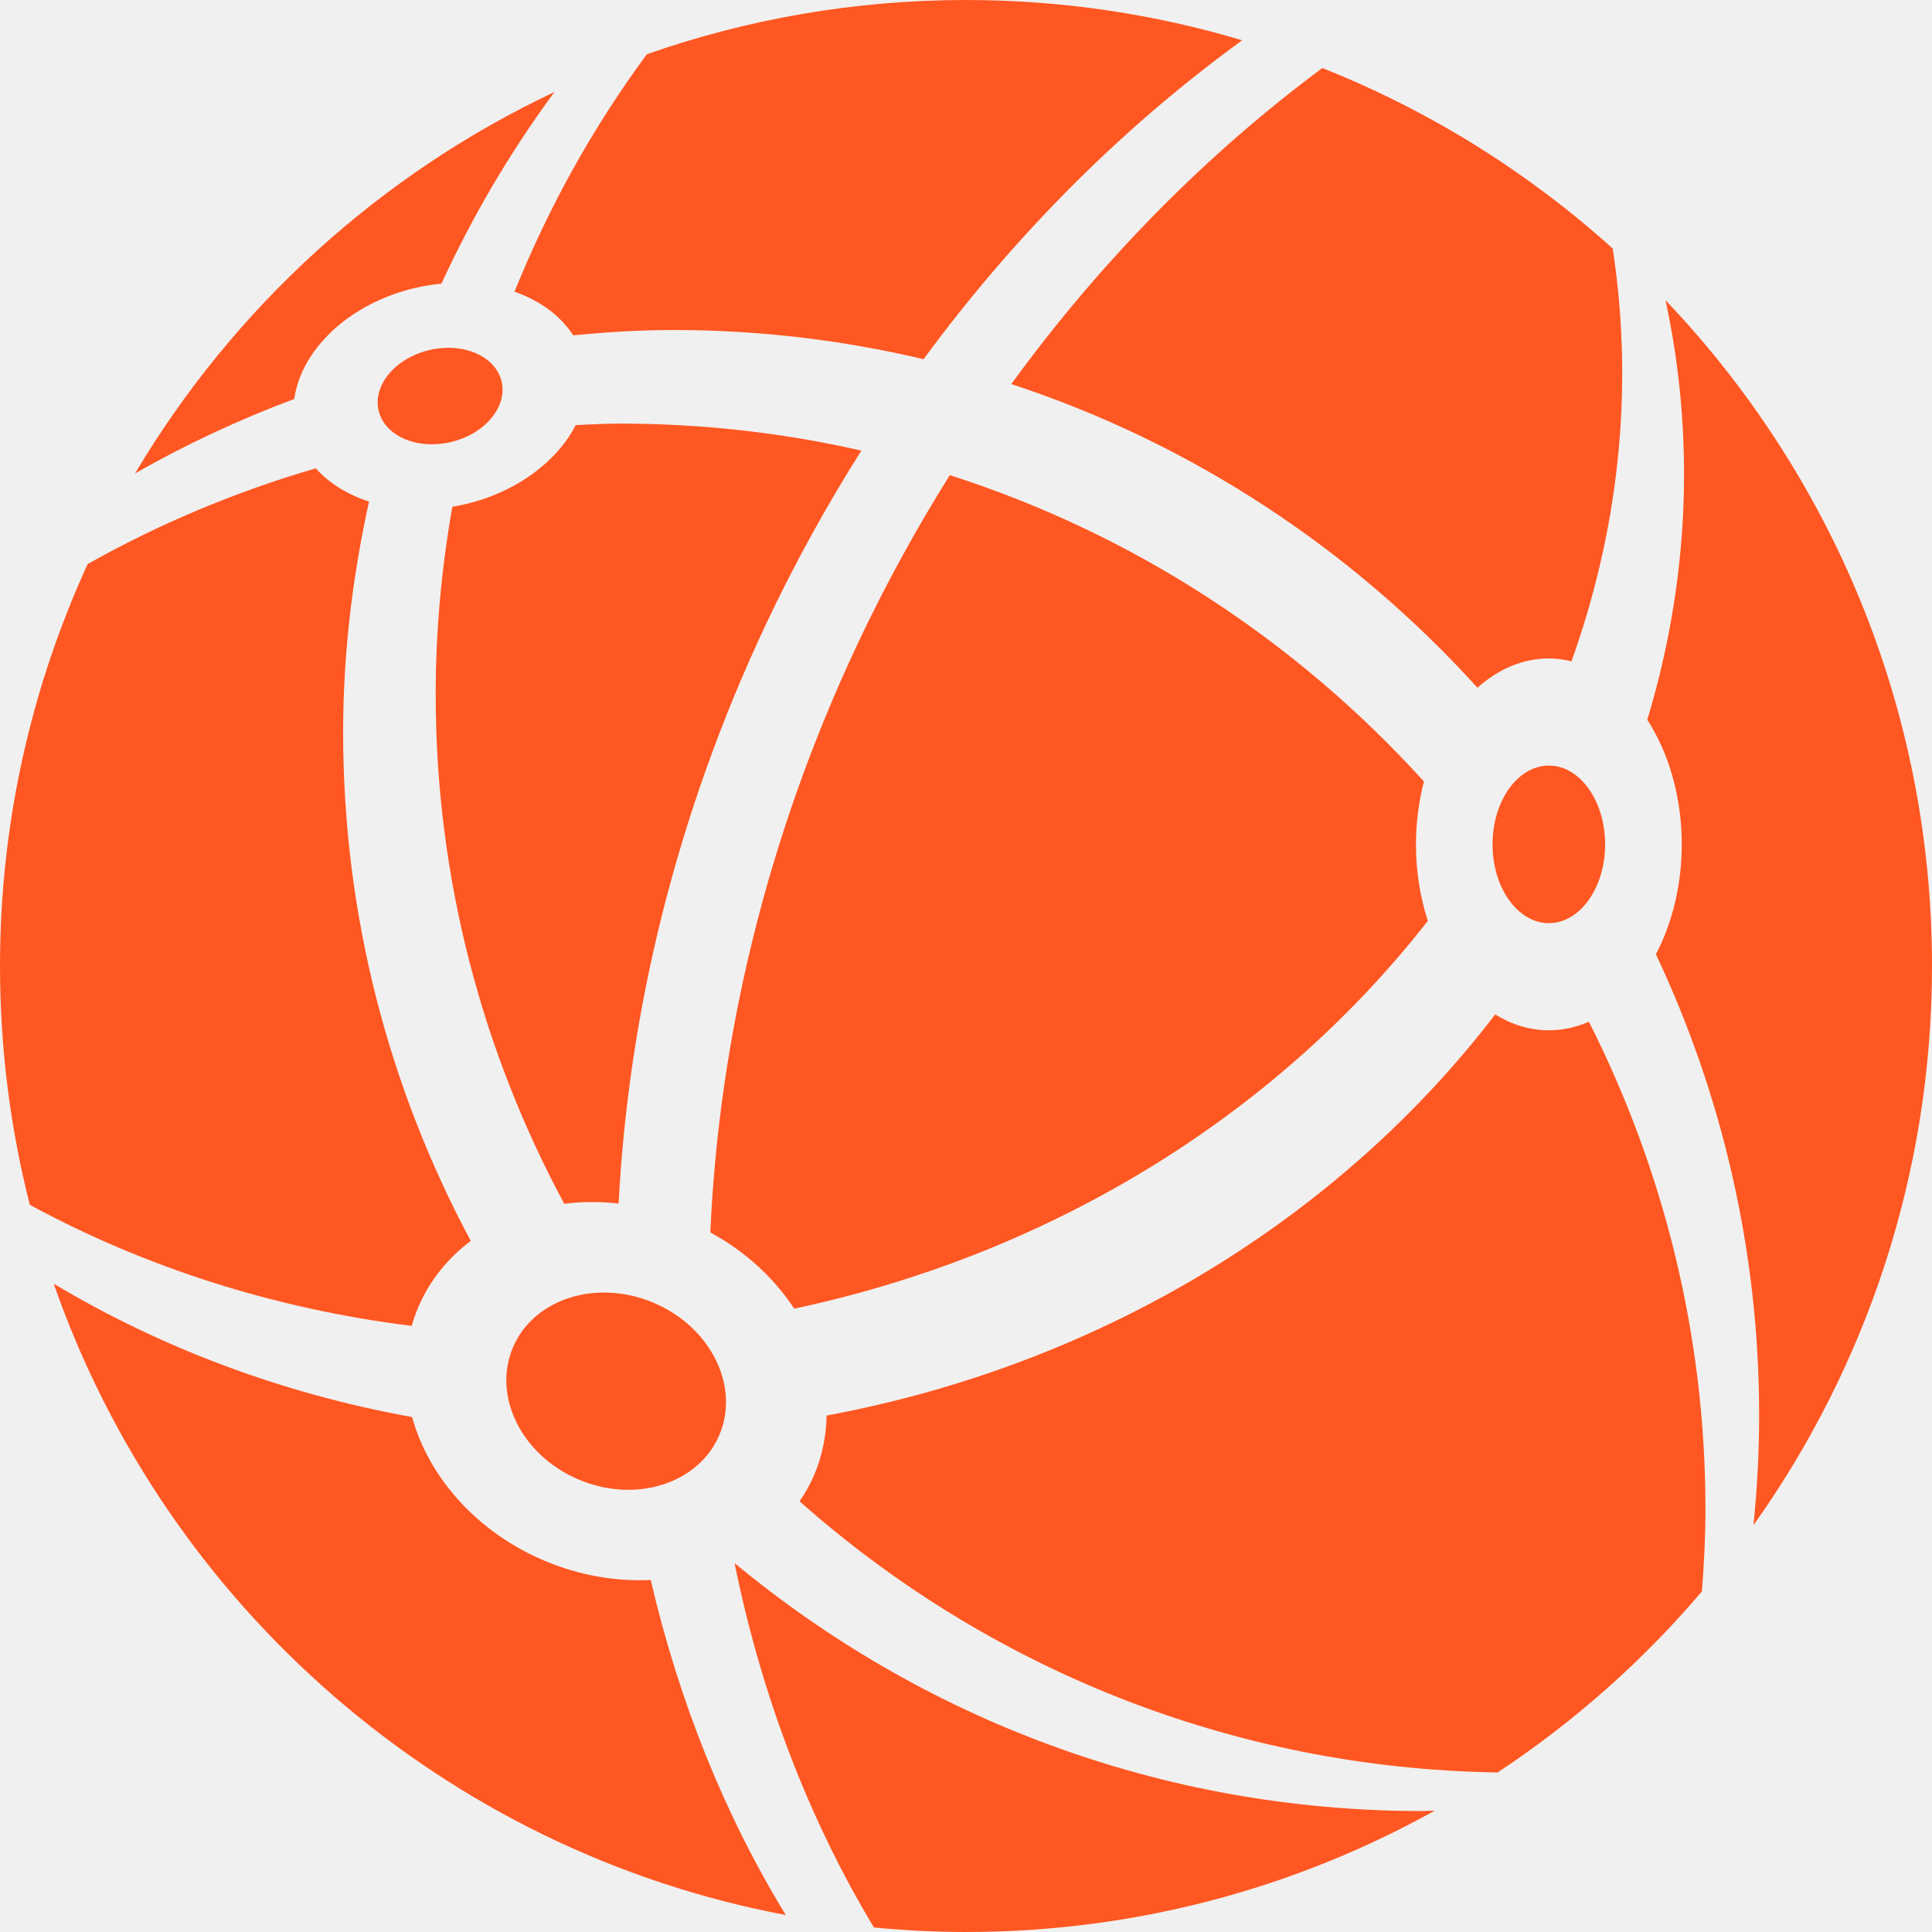
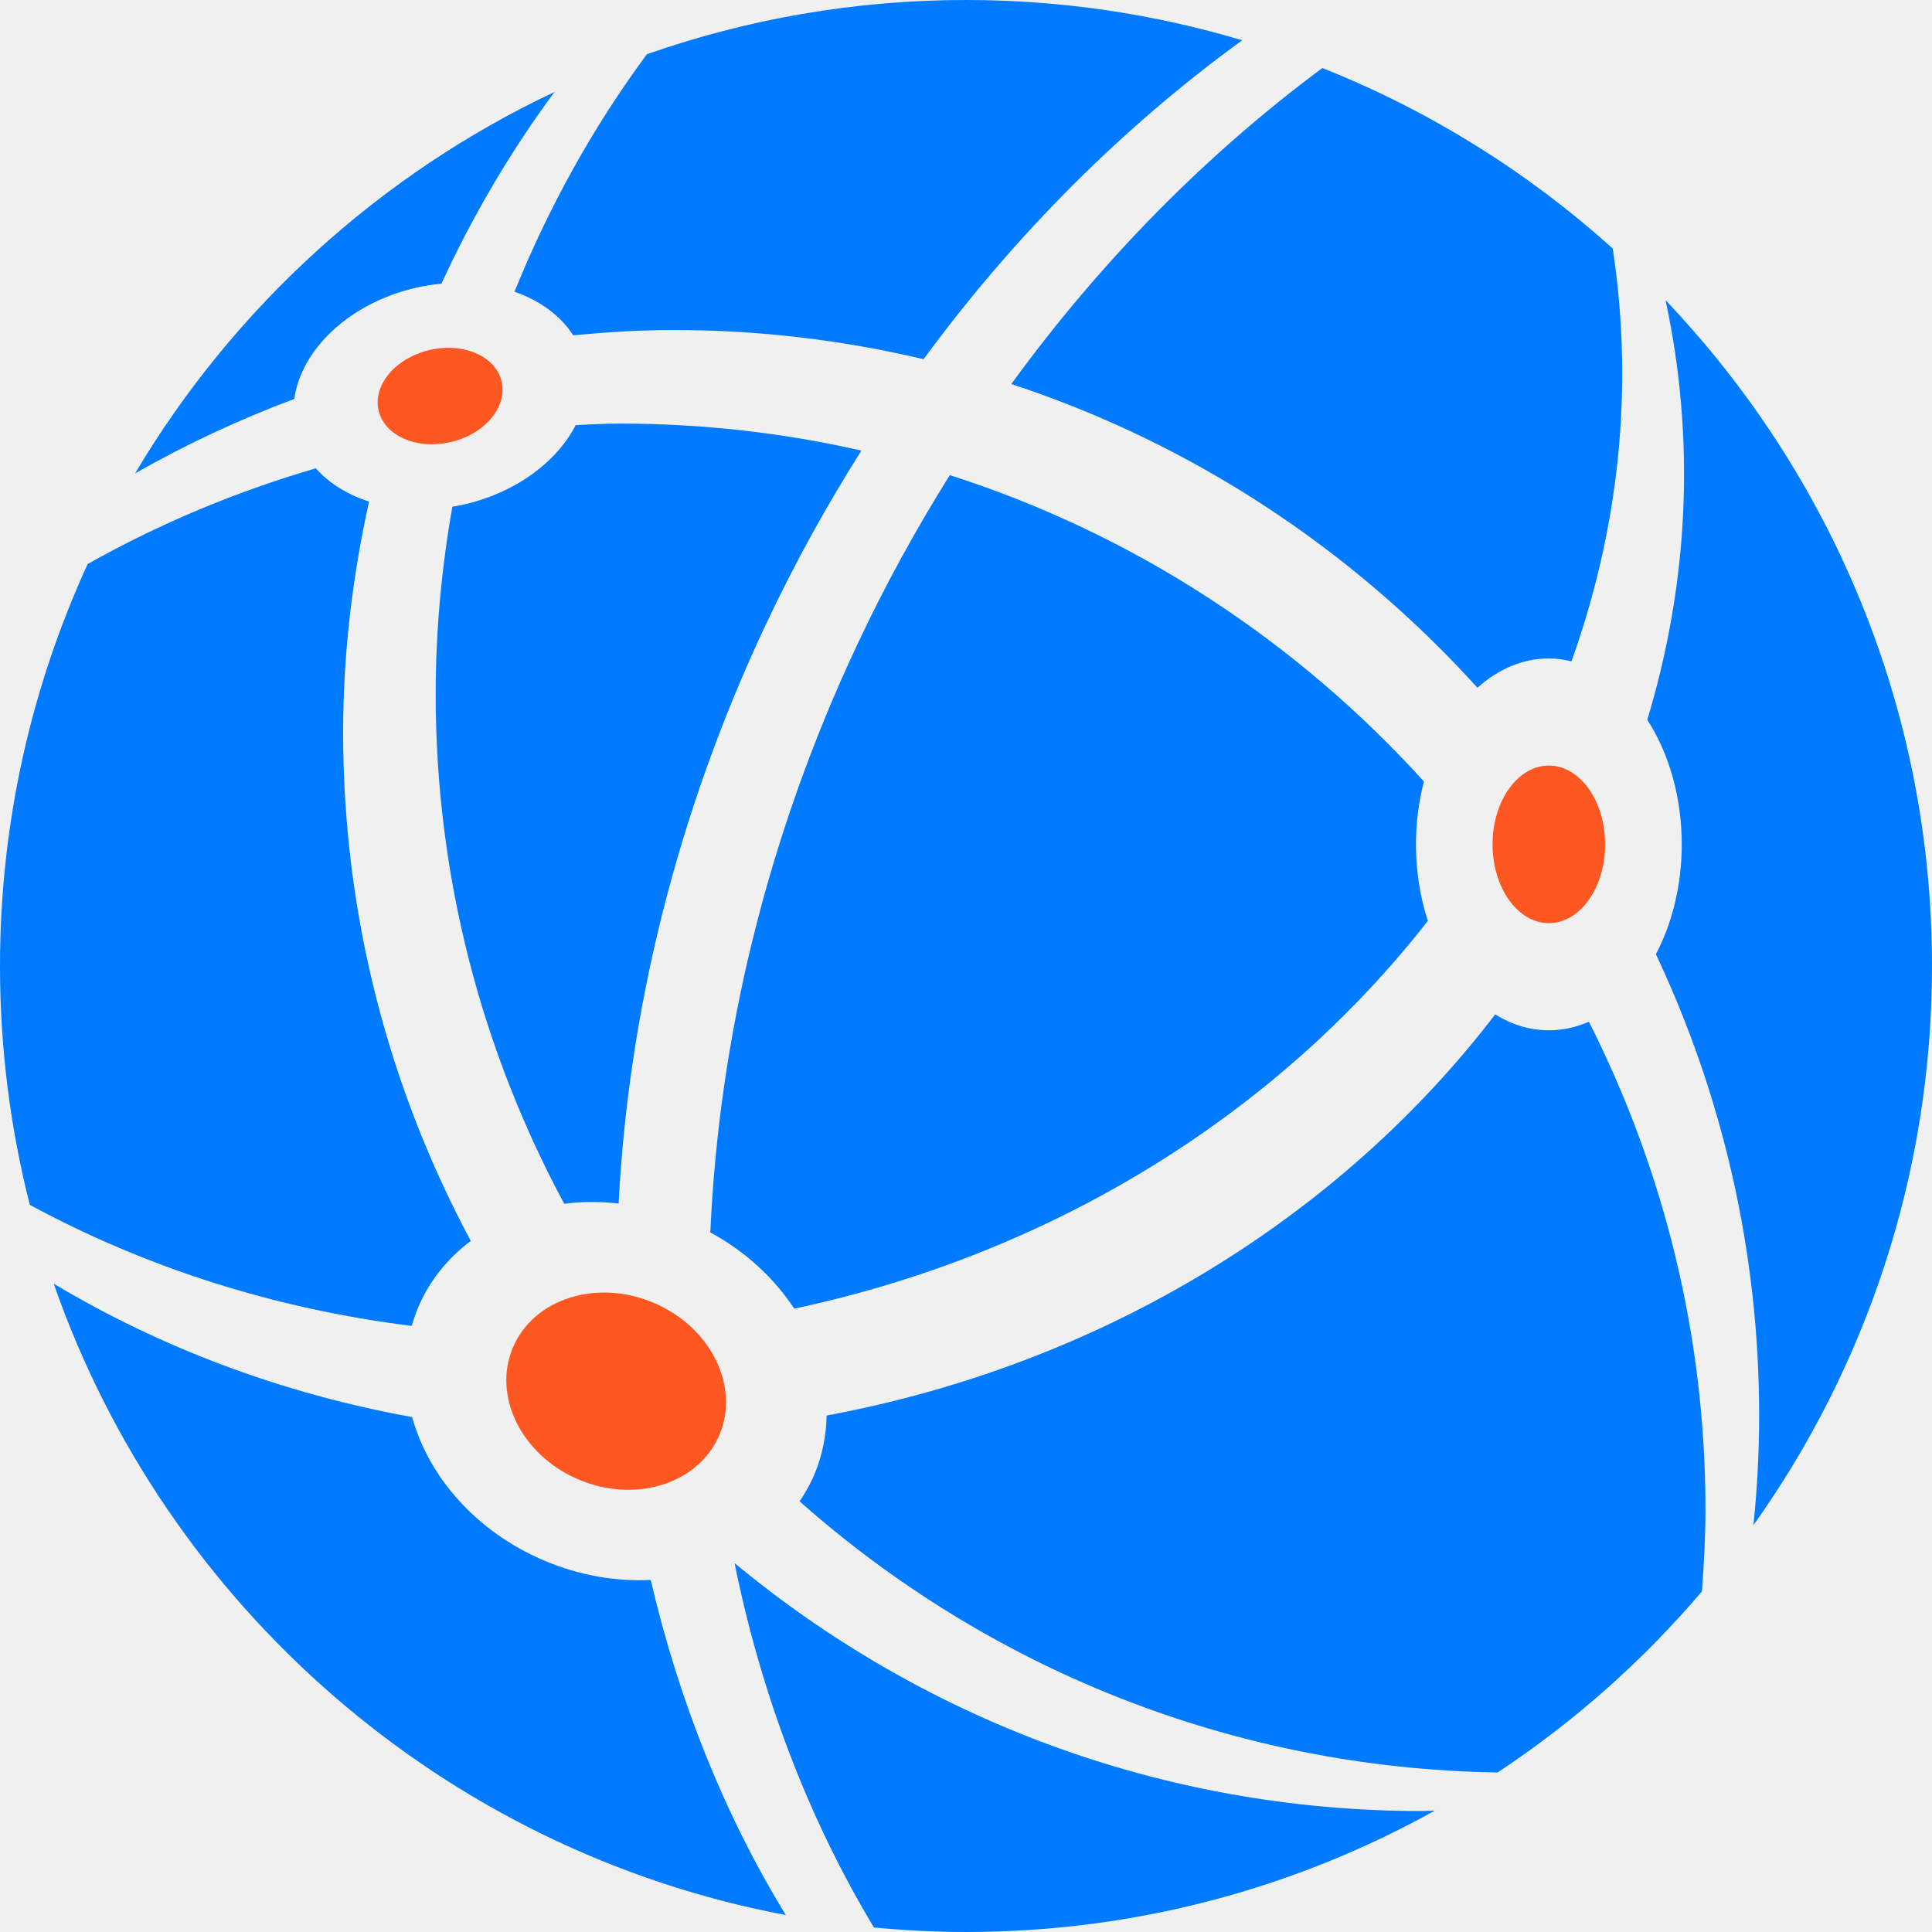
<svg xmlns="http://www.w3.org/2000/svg" width="140" height="140" viewBox="0 0 140 140" fill="none">
  <g clip-path="url(#clip0_109_2)">
-     <path d="M73.281 27.831C86.41 32.136 97.992 39.823 107.062 49.836C108.556 48.498 110.328 47.714 112.235 47.714C112.795 47.714 113.342 47.795 113.874 47.923C117.232 38.552 118.425 28.456 116.891 18.191C116.883 18.128 116.865 18.068 116.856 18.004C110.728 12.481 103.62 8.028 95.822 4.93C87.496 11.111 79.845 18.812 73.281 27.831Z" fill="#FF5722" />
-     <path d="M41.536 24.297C43.937 24.071 46.358 23.914 48.819 23.914C55.055 23.914 61.112 24.654 66.925 26.029C73.644 16.885 81.489 9.111 90.013 2.919C83.673 1.026 76.956 0 69.999 0C61.893 0 54.115 1.394 46.875 3.929C42.985 9.195 39.77 14.98 37.283 21.138C39.118 21.778 40.616 22.869 41.536 24.297Z" fill="#FF5722" />
-     <path d="M33.758 36.525C33.43 36.603 33.104 36.666 32.78 36.719C32.001 41.136 31.571 45.673 31.571 50.313C31.571 63.679 34.969 76.233 40.887 87.23C42.163 87.064 43.489 87.064 44.828 87.212C45.54 73.406 48.981 59.103 55.479 45.288C57.561 40.861 59.891 36.652 62.419 32.653C56.794 31.371 50.939 30.695 44.923 30.695C43.847 30.695 42.784 30.756 41.718 30.804C40.376 33.421 37.468 35.642 33.758 36.525Z" fill="#FF5722" />
-     <path d="M68.825 34.431C66.4 38.309 64.155 42.38 62.144 46.658C55.531 60.716 52.095 75.274 51.473 89.304C54.038 90.698 56.103 92.628 57.554 94.83C76.67 90.758 92.769 80.435 103.466 66.731C102.918 65.039 102.606 63.166 102.606 61.188C102.606 59.586 102.818 58.054 103.182 56.63C93.978 46.468 82.192 38.703 68.825 34.431Z" fill="#FF5722" />
-     <path d="M30.303 94.738C31.132 92.778 32.464 91.164 34.114 89.921C28.227 78.942 24.864 66.407 24.864 53.077C24.864 47.324 25.552 41.74 26.741 36.345C25.178 35.841 23.845 35.016 22.883 33.936C17.07 35.635 11.525 37.958 6.352 40.873C2.286 49.744 0 59.604 0 70.001C0 75.976 0.753 81.773 2.161 87.307C10.484 91.821 19.869 94.846 29.834 96.079C29.963 95.628 30.116 95.18 30.303 94.738Z" fill="#FF5722" />
-     <path d="M112.235 74.659C110.851 74.659 109.536 74.245 108.348 73.508C97.267 87.986 80.201 98.794 59.901 102.574C59.87 104.028 59.59 105.479 59.003 106.87C58.712 107.555 58.347 108.19 57.943 108.794C71.453 120.769 89.117 128.143 108.521 128.439C114.059 124.782 119.043 120.358 123.326 115.321C123.478 113.35 123.584 111.366 123.584 109.355C123.584 96.638 120.503 84.663 115.138 74.037C114.221 74.439 113.246 74.659 112.235 74.659Z" fill="#FF5722" />
-     <path d="M53.229 113.268C55.171 122.836 58.576 131.772 63.328 139.674C65.526 139.88 67.748 140 70.001 140C82.332 140 93.908 136.801 103.97 131.205C103.651 131.208 103.339 131.235 103.022 131.235C84.087 131.233 66.749 124.474 53.229 113.268Z" fill="#FF5722" />
-     <path d="M39.46 113.097C34.519 111.01 31.068 107.032 29.861 102.687C20.459 100.985 11.661 97.671 3.893 93.023C12.027 116.379 32.179 134.097 56.942 138.772C52.48 131.475 49.199 123.265 47.153 114.489C44.652 114.611 42.015 114.177 39.46 113.097Z" fill="#FF5722" />
-     <path d="M30.032 20.877C30.689 20.72 31.343 20.618 31.988 20.555C34.253 15.632 36.994 10.975 40.184 6.662C27.499 12.644 16.906 22.321 9.786 34.309C13.455 32.207 17.317 30.409 21.325 28.909C21.817 25.351 25.266 22.012 30.032 20.877Z" fill="#FF5722" />
-     <path d="M140 70.001C140 51.293 132.647 34.313 120.691 21.755C120.954 22.987 121.185 24.233 121.374 25.495C122.74 34.646 121.936 43.665 119.368 52.157C120.914 54.547 121.865 57.709 121.865 61.188C121.865 64.168 121.166 66.915 119.993 69.146C124.772 79.295 127.475 90.614 127.475 102.576C127.475 105.259 127.326 107.904 127.063 110.52C135.197 99.081 140 85.106 140 70.001Z" fill="#FF5722" />
+     <path d="M73.281 27.831C86.41 32.136 97.992 39.823 107.062 49.836C108.556 48.498 110.328 47.714 112.235 47.714C112.795 47.714 113.342 47.795 113.874 47.923C117.232 38.552 118.425 28.456 116.891 18.191C116.883 18.128 116.865 18.068 116.856 18.004C110.728 12.481 103.62 8.028 95.822 4.93C87.496 11.111 79.845 18.812 73.281 27.831Z" fill="#007bff" />
+     <path d="M41.536 24.297C43.937 24.071 46.358 23.914 48.819 23.914C55.055 23.914 61.112 24.654 66.925 26.029C73.644 16.885 81.489 9.111 90.013 2.919C83.673 1.026 76.956 0 69.999 0C61.893 0 54.115 1.394 46.875 3.929C42.985 9.195 39.77 14.98 37.283 21.138C39.118 21.778 40.616 22.869 41.536 24.297Z" fill="#007bff" />
+     <path d="M33.758 36.525C33.43 36.603 33.104 36.666 32.78 36.719C32.001 41.136 31.571 45.673 31.571 50.313C31.571 63.679 34.969 76.233 40.887 87.23C42.163 87.064 43.489 87.064 44.828 87.212C45.54 73.406 48.981 59.103 55.479 45.288C57.561 40.861 59.891 36.652 62.419 32.653C56.794 31.371 50.939 30.695 44.923 30.695C43.847 30.695 42.784 30.756 41.718 30.804C40.376 33.421 37.468 35.642 33.758 36.525Z" fill="#007bff" />
+     <path d="M68.825 34.431C66.4 38.309 64.155 42.38 62.144 46.658C55.531 60.716 52.095 75.274 51.473 89.304C54.038 90.698 56.103 92.628 57.554 94.83C76.67 90.758 92.769 80.435 103.466 66.731C102.918 65.039 102.606 63.166 102.606 61.188C102.606 59.586 102.818 58.054 103.182 56.63C93.978 46.468 82.192 38.703 68.825 34.431Z" fill="#007bff" />
+     <path d="M30.303 94.738C31.132 92.778 32.464 91.164 34.114 89.921C28.227 78.942 24.864 66.407 24.864 53.077C24.864 47.324 25.552 41.74 26.741 36.345C25.178 35.841 23.845 35.016 22.883 33.936C17.07 35.635 11.525 37.958 6.352 40.873C2.286 49.744 0 59.604 0 70.001C0 75.976 0.753 81.773 2.161 87.307C10.484 91.821 19.869 94.846 29.834 96.079C29.963 95.628 30.116 95.18 30.303 94.738Z" fill="#007bff" />
+     <path d="M112.235 74.659C110.851 74.659 109.536 74.245 108.348 73.508C97.267 87.986 80.201 98.794 59.901 102.574C59.87 104.028 59.59 105.479 59.003 106.87C58.712 107.555 58.347 108.19 57.943 108.794C71.453 120.769 89.117 128.143 108.521 128.439C114.059 124.782 119.043 120.358 123.326 115.321C123.478 113.35 123.584 111.366 123.584 109.355C123.584 96.638 120.503 84.663 115.138 74.037C114.221 74.439 113.246 74.659 112.235 74.659Z" fill="#007bff" />
+     <path d="M53.229 113.268C55.171 122.836 58.576 131.772 63.328 139.674C65.526 139.88 67.748 140 70.001 140C82.332 140 93.908 136.801 103.97 131.205C103.651 131.208 103.339 131.235 103.022 131.235C84.087 131.233 66.749 124.474 53.229 113.268Z" fill="#007bff" />
+     <path d="M39.46 113.097C34.519 111.01 31.068 107.032 29.861 102.687C20.459 100.985 11.661 97.671 3.893 93.023C12.027 116.379 32.179 134.097 56.942 138.772C52.48 131.475 49.199 123.265 47.153 114.489C44.652 114.611 42.015 114.177 39.46 113.097Z" fill="#007bff" />
+     <path d="M30.032 20.877C30.689 20.72 31.343 20.618 31.988 20.555C34.253 15.632 36.994 10.975 40.184 6.662C27.499 12.644 16.906 22.321 9.786 34.309C13.455 32.207 17.317 30.409 21.325 28.909C21.817 25.351 25.266 22.012 30.032 20.877Z" fill="#007bff" />
+     <path d="M140 70.001C140 51.293 132.647 34.313 120.691 21.755C120.954 22.987 121.185 24.233 121.374 25.495C122.74 34.646 121.936 43.665 119.368 52.157C120.914 54.547 121.865 57.709 121.865 61.188C121.865 64.168 121.166 66.915 119.993 69.146C124.772 79.295 127.475 90.614 127.475 102.576C127.475 105.259 127.326 107.904 127.063 110.52C135.197 99.081 140 85.106 140 70.001Z" fill="#007bff" />
    <path d="M41.941 107.218C46.073 108.965 50.636 107.512 52.132 103.973C53.628 100.434 51.491 96.149 47.358 94.402C43.226 92.655 38.663 94.108 37.167 97.647C35.671 101.186 37.808 105.471 41.941 107.218Z" fill="#FF5722" />
    <path d="M112.235 66.895C114.487 66.895 116.313 64.339 116.313 61.186C116.313 58.033 114.487 55.477 112.235 55.477C109.982 55.477 108.156 58.033 108.156 61.186C108.156 64.339 109.982 66.895 112.235 66.895Z" fill="#FF5722" />
    <path d="M32.686 32.029C35.146 31.442 36.785 29.476 36.346 27.637C35.908 25.799 33.559 24.784 31.099 25.37C28.639 25.956 27 27.922 27.438 29.761C27.877 31.6 30.226 32.615 32.686 32.029Z" fill="#FF5722" />
  </g>
  <defs>
    <clipPath id="clip0_109_2">
      <rect width="140" height="140" fill="white" />
    </clipPath>
  </defs>
</svg>
